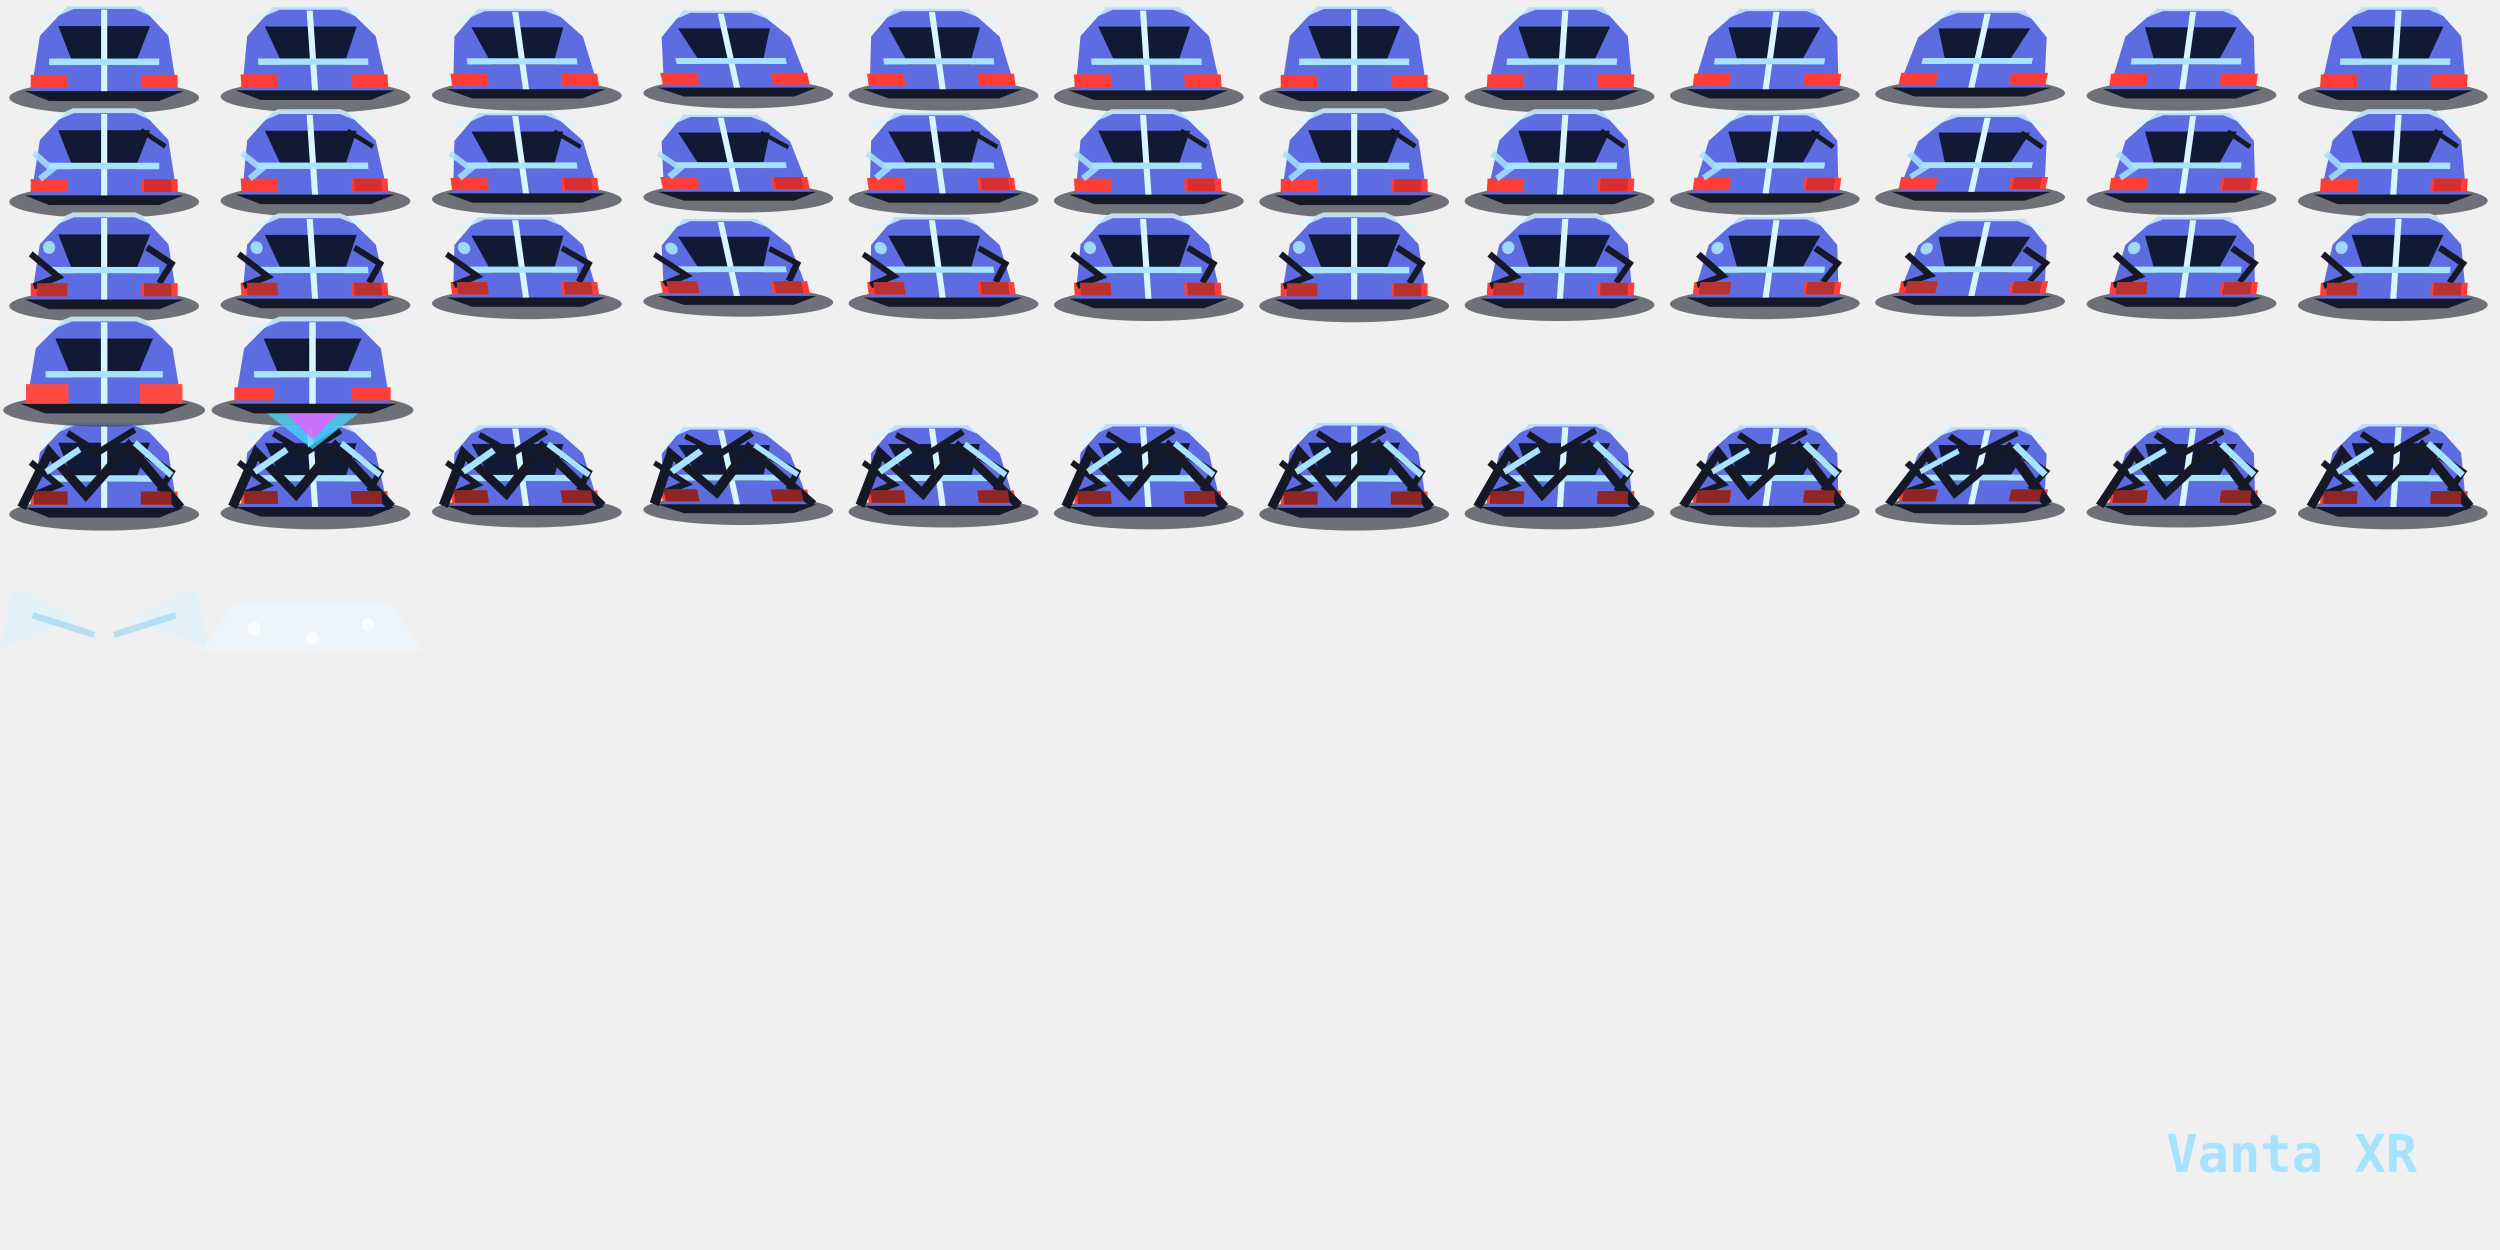
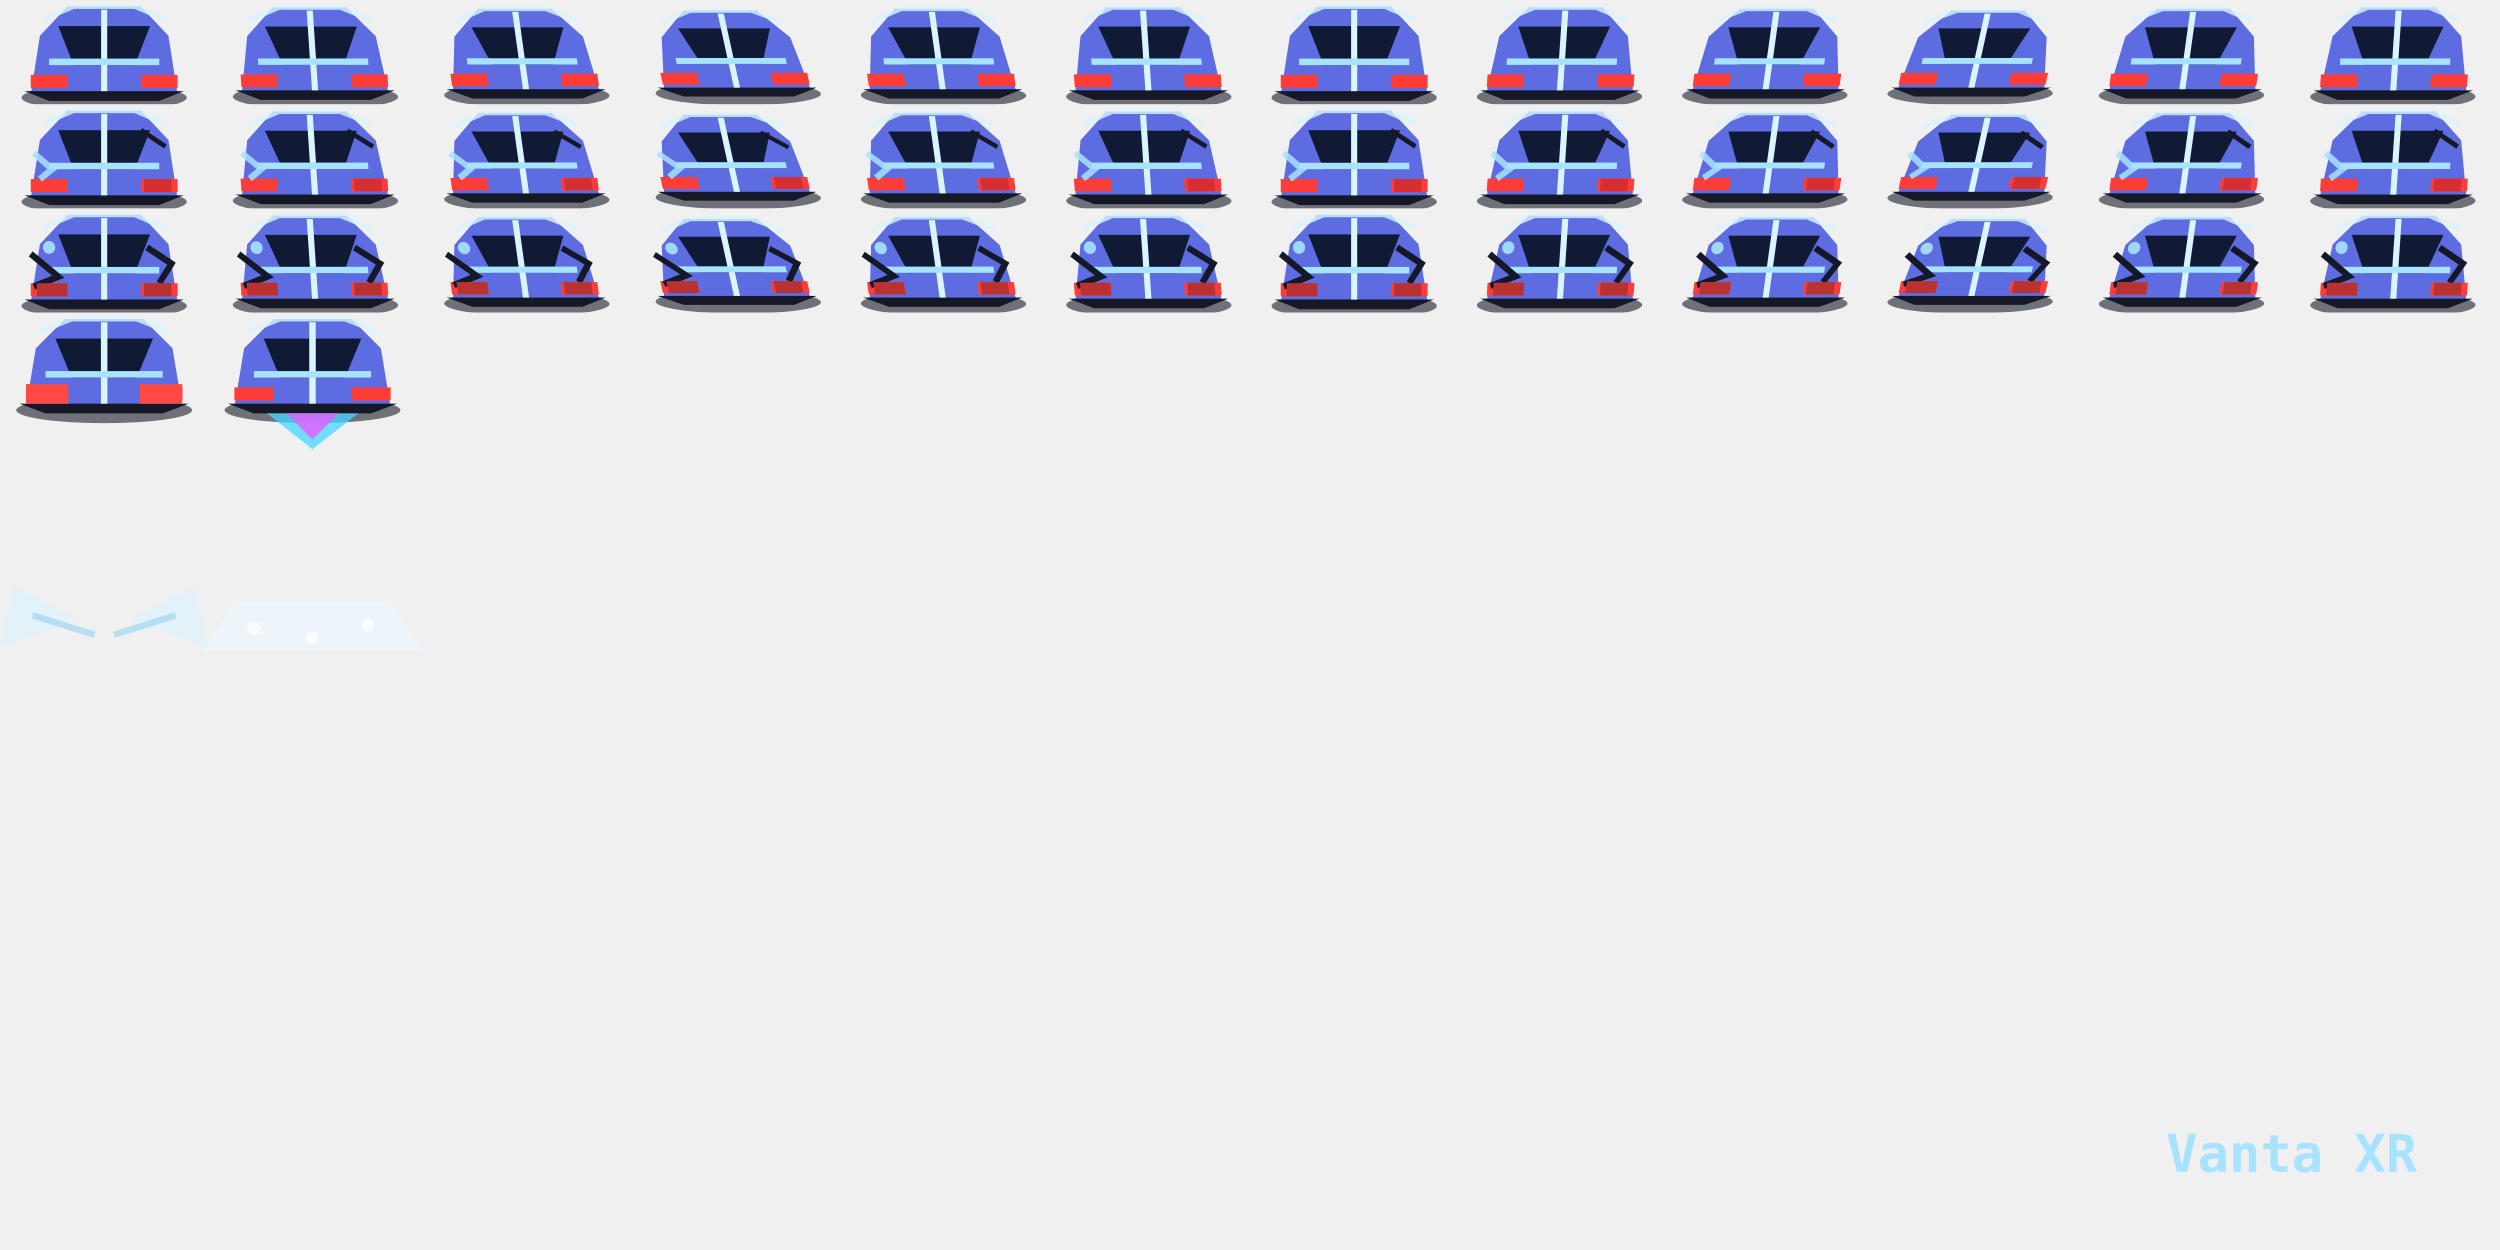
<svg xmlns="http://www.w3.org/2000/svg" width="768" height="384" viewBox="0 0 768 384" role="img" aria-label="Vanta XR production car sprite sheet">
  <rect width="768" height="384" fill="none" />
  <defs>
+     <clipPath id="car-cell-0">
+       <rect x="0" y="0" width="64" height="32" />
+     </clipPath>
+     <clipPath id="car-cell-1">
+       <rect x="64" y="0" width="64" height="32" />
+     </clipPath>
+     <clipPath id="car-cell-2">
+       <rect x="128" y="0" width="64" height="32" />
+     </clipPath>
+     <clipPath id="car-cell-3">
+       <rect x="192" y="0" width="64" height="32" />
+     </clipPath>
+     <clipPath id="car-cell-4">
+       <rect x="256" y="0" width="64" height="32" />
+     </clipPath>
+     <clipPath id="car-cell-5">
+       <rect x="320" y="0" width="64" height="32" />
+     </clipPath>
+     <clipPath id="car-cell-6">
+       <rect x="384" y="0" width="64" height="32" />
+     </clipPath>
+     <clipPath id="car-cell-7">
+       <rect x="448" y="0" width="64" height="32" />
+     </clipPath>
+     <clipPath id="car-cell-8">
+       <rect x="512" y="0" width="64" height="32" />
+     </clipPath>
+     <clipPath id="car-cell-9">
+       <rect x="576" y="0" width="64" height="32" />
+     </clipPath>
+     <clipPath id="car-cell-10">
+       <rect x="640" y="0" width="64" height="32" />
+     </clipPath>
+     <clipPath id="car-cell-11">
+       <rect x="704" y="0" width="64" height="32" />
+     </clipPath>
+     <clipPath id="car-cell-12">
+       <rect x="0" y="32" width="64" height="32" />
+     </clipPath>
+     <clipPath id="car-cell-13">
+       <rect x="64" y="32" width="64" height="32" />
+     </clipPath>
+     <clipPath id="car-cell-14">
+       <rect x="128" y="32" width="64" height="32" />
+     </clipPath>
+     <clipPath id="car-cell-15">
+       <rect x="192" y="32" width="64" height="32" />
+     </clipPath>
+     <clipPath id="car-cell-16">
+       <rect x="256" y="32" width="64" height="32" />
+     </clipPath>
+     <clipPath id="car-cell-17">
+       <rect x="320" y="32" width="64" height="32" />
+     </clipPath>
+     <clipPath id="car-cell-18">
+       <rect x="384" y="32" width="64" height="32" />
+     </clipPath>
+     <clipPath id="car-cell-19">
+       <rect x="448" y="32" width="64" height="32" />
+     </clipPath>
+     <clipPath id="car-cell-20">
+       <rect x="512" y="32" width="64" height="32" />
+     </clipPath>
+     <clipPath id="car-cell-21">
+       <rect x="576" y="32" width="64" height="32" />
+     </clipPath>
+     <clipPath id="car-cell-22">
+       <rect x="640" y="32" width="64" height="32" />
+     </clipPath>
+     <clipPath id="car-cell-23">
+       <rect x="704" y="32" width="64" height="32" />
+     </clipPath>
+     <clipPath id="car-cell-24">
+       <rect x="0" y="64" width="64" height="32" />
+     </clipPath>
+     <clipPath id="car-cell-25">
+       <rect x="64" y="64" width="64" height="32" />
+     </clipPath>
+     <clipPath id="car-cell-26">
+       <rect x="128" y="64" width="64" height="32" />
+     </clipPath>
+     <clipPath id="car-cell-27">
+       <rect x="192" y="64" width="64" height="32" />
+     </clipPath>
+     <clipPath id="car-cell-28">
+       <rect x="256" y="64" width="64" height="32" />
+     </clipPath>
+     <clipPath id="car-cell-29">
+       <rect x="320" y="64" width="64" height="32" />
+     </clipPath>
+     <clipPath id="car-cell-30">
+       <rect x="384" y="64" width="64" height="32" />
+     </clipPath>
+     <clipPath id="car-cell-31">
+       <rect x="448" y="64" width="64" height="32" />
+     </clipPath>
+     <clipPath id="car-cell-32">
+       <rect x="512" y="64" width="64" height="32" />
+     </clipPath>
+     <clipPath id="car-cell-33">
+       <rect x="576" y="64" width="64" height="32" />
+     </clipPath>
+     <clipPath id="car-cell-34">
+       <rect x="640" y="64" width="64" height="32" />
+     </clipPath>
+     <clipPath id="car-cell-35">
+       <rect x="704" y="64" width="64" height="32" />
+     </clipPath>
+     <clipPath id="car-cell-36">
+       <rect x="0" y="96" width="64" height="32" />
+     </clipPath>
+     <clipPath id="car-cell-37">
+       <rect x="64" y="96" width="64" height="32" />
+     </clipPath>
+     <clipPath id="car-cell-38">
+       <rect x="128" y="96" width="64" height="32" />
+     </clipPath>
+     <clipPath id="car-cell-39">
+       <rect x="192" y="96" width="64" height="32" />
+     </clipPath>
+     <clipPath id="car-cell-40">
+       <rect x="256" y="96" width="64" height="32" />
+     </clipPath>
+     <clipPath id="car-cell-41">
+       <rect x="320" y="96" width="64" height="32" />
+     </clipPath>
+     <clipPath id="car-cell-42">
+       <rect x="384" y="96" width="64" height="32" />
+     </clipPath>
+     <clipPath id="car-cell-43">
+       <rect x="448" y="96" width="64" height="32" />
+     </clipPath>
+     <clipPath id="car-cell-44">
+       <rect x="512" y="96" width="64" height="32" />
+     </clipPath>
+     <clipPath id="car-cell-45">
+       <rect x="576" y="96" width="64" height="32" />
+     </clipPath>
+     <clipPath id="car-cell-46">
+       <rect x="640" y="96" width="64" height="32" />
+     </clipPath>
+     <clipPath id="car-cell-47">
+       <rect x="704" y="96" width="64" height="32" />
+     </clipPath>
    <g id="shadow">
-       <ellipse cx="0" cy="14" rx="31" ry="5" fill="#10151f" opacity="0.58" />
+       <ellipse cx="0" cy="14" rx="27" ry="4" fill="#10151f" opacity="0.58" />
    </g>
    <g id="clean">
      <path d="M-24 13 L24 13 L21 -5 L12 -14 L-12 -14 L-21 -5 Z" fill="#5d6ce1" />
      <path d="M-15 -8 L15 -8 L10 4 L-10 4 Z" fill="#101a34" />
      <path d="M-9 -7 L9 -7 L6 3 L-6 3 Z" fill="#101a34" opacity="0.8" />
      <path d="M-24 7 L-12 7 L-12 11 L-24 11 Z" fill="#ff3d38" />
      <path d="M12 7 L24 7 L24 11 L12 11 Z" fill="#ff3d38" />
      <path d="M-26 12 L-18 15 L18 15 L26 12 Z" fill="#141827" />
      <path d="M0 -13 L0 12" stroke="#d9f5ff" stroke-width="2" />
      <path d="M-18 3 L18 3" stroke="#a7e3ff" stroke-width="2" />
      <path d="M-20 -10 L-10 -14 L10 -14 L20 -10" fill="none" stroke="#d9f5ff" stroke-width="1.5" opacity="0.8" />
    </g>
    <g id="dented">
      <use href="#clean" />
      <path d="M-23 -1 L-17 4 L-21 7" fill="none" stroke="#a7e3ff" stroke-width="2" opacity="0.85" />
      <path d="M12 -8 L20 -3" stroke="#141827" stroke-width="1.5" />
      <rect x="13" y="7" width="9" height="4" fill="#d72f31" />
    </g>
    <g id="battered">
      <use href="#clean" />
      <path d="M-24 -2 L-15 5 L-23 8" fill="none" stroke="#141827" stroke-width="2" />
      <path d="M14 -4 L22 1 L18 7" fill="none" stroke="#141827" stroke-width="2" />
      <circle cx="-18" cy="-4" r="2" fill="#a7e3ff" opacity="0.9" />
      <rect x="-22" y="7" width="10" height="4" fill="#b83232" />
      <rect x="13" y="7" width="9" height="4" fill="#b83232" />
    </g>
    <g id="totaled">
      <use href="#battered" />
      <path d="M-27 12 L-18 -5 L-6 8 L8 -7 L25 12" fill="none" stroke="#141827" stroke-width="3" />
      <path d="M-19 1 L-8 -6 M10 -8 L22 2" stroke="#a7e3ff" stroke-width="2" />
      <path d="M-12 -11 L-2 -5 L10 -12" fill="none" stroke="#141827" stroke-width="2" />
      <rect x="-23" y="7" width="11" height="4" fill="#8f2626" />
      <rect x="12" y="7" width="10" height="4" fill="#8f2626" />
    </g>
    <g id="brake">
      <use href="#clean" />
      <rect x="-24" y="6" width="13" height="6" fill="#ff4a44" />
      <rect x="11" y="6" width="13" height="6" fill="#ff4a44" />
    </g>
    <g id="nitro">
      <use href="#clean" />
      <path d="M-14 15 L0 26 L14 15 Z" fill="#44d7ff" opacity="0.75" />
      <path d="M-8 15 L0 23 L8 15 Z" fill="#e75cff" opacity="0.8" />
    </g>
    <g id="wet-trail">
      <path d="M-28 4 L-8 14 L-32 23 Z" fill="#d8f4ff" opacity="0.55" />
      <path d="M28 4 L8 14 L32 23 Z" fill="#d8f4ff" opacity="0.55" />
      <path d="M-22 13 L-3 19 M22 13 L3 19" stroke="#9fd7ef" stroke-width="2" opacity="0.7" />
    </g>
    <g id="snow-trail">
      <path d="M-24 9 L24 9 L34 24 L-34 24 Z" fill="#edf7ff" opacity="0.64" />
      <circle cx="-18" cy="17" r="2" fill="#ffffff" opacity="0.7" />
      <circle cx="0" cy="20" r="2" fill="#ffffff" opacity="0.7" />
      <circle cx="17" cy="16" r="2" fill="#ffffff" opacity="0.7" />
    </g>
  </defs>
-   <g transform="translate(32 16) scale(0.94 1) skewX(0)">
-     <use href="#shadow" />
-     <use href="#clean" />
-   </g>
-   <g transform="translate(96 16) scale(0.94 0.98) skewX(4)">
-     <use href="#shadow" />
-     <use href="#clean" />
-   </g>
-   <g transform="translate(160 16) scale(0.94 0.95) skewX(8)">
-     <use href="#shadow" />
-     <use href="#clean" />
-   </g>
-   <g transform="translate(224 16) scale(0.94 0.91) skewX(12)">
-     <use href="#shadow" />
-     <use href="#clean" />
-   </g>
-   <g transform="translate(288 16) scale(0.94 0.95) skewX(8)">
-     <use href="#shadow" />
-     <use href="#clean" />
-   </g>
-   <g transform="translate(352 16) scale(0.94 0.98) skewX(4)">
-     <use href="#shadow" />
-     <use href="#clean" />
-   </g>
-   <g transform="translate(416 16) scale(0.94 1) skewX(0)">
-     <use href="#shadow" />
-     <use href="#clean" />
-   </g>
-   <g transform="translate(480 16) scale(0.94 0.98) skewX(-4)">
-     <use href="#shadow" />
-     <use href="#clean" />
-   </g>
-   <g transform="translate(544 16) scale(0.94 0.95) skewX(-8)">
-     <use href="#shadow" />
-     <use href="#clean" />
-   </g>
-   <g transform="translate(608 16) scale(0.94 0.91) skewX(-12)">
-     <use href="#shadow" />
-     <use href="#clean" />
-   </g>
-   <g transform="translate(672 16) scale(0.94 0.95) skewX(-8)">
-     <use href="#shadow" />
-     <use href="#clean" />
-   </g>
-   <g transform="translate(736 16) scale(0.94 0.98) skewX(-4)">
-     <use href="#shadow" />
-     <use href="#clean" />
-   </g>
-   <g transform="translate(32 48) scale(0.94 1) skewX(0)">
-     <use href="#shadow" />
-     <use href="#dented" />
-   </g>
-   <g transform="translate(96 48) scale(0.94 0.98) skewX(4)">
-     <use href="#shadow" />
-     <use href="#dented" />
-   </g>
-   <g transform="translate(160 48) scale(0.94 0.95) skewX(8)">
-     <use href="#shadow" />
-     <use href="#dented" />
-   </g>
-   <g transform="translate(224 48) scale(0.94 0.91) skewX(12)">
-     <use href="#shadow" />
-     <use href="#dented" />
-   </g>
-   <g transform="translate(288 48) scale(0.94 0.95) skewX(8)">
-     <use href="#shadow" />
-     <use href="#dented" />
-   </g>
-   <g transform="translate(352 48) scale(0.94 0.98) skewX(4)">
-     <use href="#shadow" />
-     <use href="#dented" />
-   </g>
-   <g transform="translate(416 48) scale(0.94 1) skewX(0)">
-     <use href="#shadow" />
-     <use href="#dented" />
-   </g>
-   <g transform="translate(480 48) scale(0.94 0.98) skewX(-4)">
-     <use href="#shadow" />
-     <use href="#dented" />
-   </g>
-   <g transform="translate(544 48) scale(0.94 0.95) skewX(-8)">
-     <use href="#shadow" />
-     <use href="#dented" />
-   </g>
-   <g transform="translate(608 48) scale(0.94 0.91) skewX(-12)">
-     <use href="#shadow" />
-     <use href="#dented" />
-   </g>
-   <g transform="translate(672 48) scale(0.94 0.95) skewX(-8)">
-     <use href="#shadow" />
-     <use href="#dented" />
-   </g>
-   <g transform="translate(736 48) scale(0.94 0.98) skewX(-4)">
-     <use href="#shadow" />
-     <use href="#dented" />
-   </g>
-   <g transform="translate(32 80) scale(0.94 1) skewX(0)">
-     <use href="#shadow" />
-     <use href="#battered" />
-   </g>
-   <g transform="translate(96 80) scale(0.94 0.98) skewX(4)">
-     <use href="#shadow" />
-     <use href="#battered" />
-   </g>
-   <g transform="translate(160 80) scale(0.94 0.95) skewX(8)">
-     <use href="#shadow" />
-     <use href="#battered" />
-   </g>
-   <g transform="translate(224 80) scale(0.94 0.91) skewX(12)">
-     <use href="#shadow" />
-     <use href="#battered" />
-   </g>
-   <g transform="translate(288 80) scale(0.94 0.95) skewX(8)">
-     <use href="#shadow" />
-     <use href="#battered" />
-   </g>
-   <g transform="translate(352 80) scale(0.94 0.98) skewX(4)">
-     <use href="#shadow" />
-     <use href="#battered" />
-   </g>
-   <g transform="translate(416 80) scale(0.94 1) skewX(0)">
-     <use href="#shadow" />
-     <use href="#battered" />
-   </g>
-   <g transform="translate(480 80) scale(0.94 0.98) skewX(-4)">
-     <use href="#shadow" />
-     <use href="#battered" />
-   </g>
-   <g transform="translate(544 80) scale(0.94 0.95) skewX(-8)">
-     <use href="#shadow" />
-     <use href="#battered" />
-   </g>
-   <g transform="translate(608 80) scale(0.94 0.91) skewX(-12)">
-     <use href="#shadow" />
-     <use href="#battered" />
-   </g>
-   <g transform="translate(672 80) scale(0.94 0.95) skewX(-8)">
-     <use href="#shadow" />
-     <use href="#battered" />
-   </g>
-   <g transform="translate(736 80) scale(0.94 0.98) skewX(-4)">
-     <use href="#shadow" />
-     <use href="#battered" />
-   </g>
-   <g transform="translate(32 144) scale(0.94 1) skewX(0)">
-     <use href="#shadow" />
-     <use href="#totaled" />
-   </g>
-   <g transform="translate(96 144) scale(0.94 0.98) skewX(4)">
-     <use href="#shadow" />
-     <use href="#totaled" />
-   </g>
-   <g transform="translate(160 144) scale(0.94 0.95) skewX(8)">
-     <use href="#shadow" />
-     <use href="#totaled" />
-   </g>
-   <g transform="translate(224 144) scale(0.94 0.91) skewX(12)">
-     <use href="#shadow" />
-     <use href="#totaled" />
-   </g>
-   <g transform="translate(288 144) scale(0.94 0.95) skewX(8)">
-     <use href="#shadow" />
-     <use href="#totaled" />
-   </g>
-   <g transform="translate(352 144) scale(0.94 0.98) skewX(4)">
-     <use href="#shadow" />
-     <use href="#totaled" />
-   </g>
-   <g transform="translate(416 144) scale(0.94 1) skewX(0)">
-     <use href="#shadow" />
-     <use href="#totaled" />
-   </g>
-   <g transform="translate(480 144) scale(0.94 0.98) skewX(-4)">
-     <use href="#shadow" />
-     <use href="#totaled" />
-   </g>
-   <g transform="translate(544 144) scale(0.94 0.95) skewX(-8)">
-     <use href="#shadow" />
-     <use href="#totaled" />
-   </g>
-   <g transform="translate(608 144) scale(0.94 0.91) skewX(-12)">
-     <use href="#shadow" />
-     <use href="#totaled" />
-   </g>
-   <g transform="translate(672 144) scale(0.94 0.95) skewX(-8)">
-     <use href="#shadow" />
-     <use href="#totaled" />
-   </g>
-   <g transform="translate(736 144) scale(0.94 0.98) skewX(-4)">
-     <use href="#shadow" />
-     <use href="#totaled" />
+   <g clip-path="url(#car-cell-0)">
+     <g transform="translate(32 16) scale(0.94 1) skewX(0)">
+       <use href="#shadow" />
+       <use href="#clean" />
+     </g>
+   </g>
+   <g clip-path="url(#car-cell-1)">
+     <g transform="translate(96 16) scale(0.94 0.98) skewX(4)">
+       <use href="#shadow" />
+       <use href="#clean" />
+     </g>
+   </g>
+   <g clip-path="url(#car-cell-2)">
+     <g transform="translate(160 16) scale(0.94 0.95) skewX(8)">
+       <use href="#shadow" />
+       <use href="#clean" />
+     </g>
+   </g>
+   <g clip-path="url(#car-cell-3)">
+     <g transform="translate(224 16) scale(0.94 0.91) skewX(12)">
+       <use href="#shadow" />
+       <use href="#clean" />
+     </g>
+   </g>
+   <g clip-path="url(#car-cell-4)">
+     <g transform="translate(288 16) scale(0.94 0.95) skewX(8)">
+       <use href="#shadow" />
+       <use href="#clean" />
+     </g>
+   </g>
+   <g clip-path="url(#car-cell-5)">
+     <g transform="translate(352 16) scale(0.94 0.98) skewX(4)">
+       <use href="#shadow" />
+       <use href="#clean" />
+     </g>
+   </g>
+   <g clip-path="url(#car-cell-6)">
+     <g transform="translate(416 16) scale(0.94 1) skewX(0)">
+       <use href="#shadow" />
+       <use href="#clean" />
+     </g>
+   </g>
+   <g clip-path="url(#car-cell-7)">
+     <g transform="translate(480 16) scale(0.94 0.98) skewX(-4)">
+       <use href="#shadow" />
+       <use href="#clean" />
+     </g>
+   </g>
+   <g clip-path="url(#car-cell-8)">
+     <g transform="translate(544 16) scale(0.94 0.95) skewX(-8)">
+       <use href="#shadow" />
+       <use href="#clean" />
+     </g>
+   </g>
+   <g clip-path="url(#car-cell-9)">
+     <g transform="translate(608 16) scale(0.94 0.91) skewX(-12)">
+       <use href="#shadow" />
+       <use href="#clean" />
+     </g>
+   </g>
+   <g clip-path="url(#car-cell-10)">
+     <g transform="translate(672 16) scale(0.94 0.95) skewX(-8)">
+       <use href="#shadow" />
+       <use href="#clean" />
+     </g>
+   </g>
+   <g clip-path="url(#car-cell-11)">
+     <g transform="translate(736 16) scale(0.94 0.98) skewX(-4)">
+       <use href="#shadow" />
+       <use href="#clean" />
+     </g>
+   </g>
+   <g clip-path="url(#car-cell-12)">
+     <g transform="translate(32 48) scale(0.94 1) skewX(0)">
+       <use href="#shadow" />
+       <use href="#dented" />
+     </g>
+   </g>
+   <g clip-path="url(#car-cell-13)">
+     <g transform="translate(96 48) scale(0.94 0.98) skewX(4)">
+       <use href="#shadow" />
+       <use href="#dented" />
+     </g>
+   </g>
+   <g clip-path="url(#car-cell-14)">
+     <g transform="translate(160 48) scale(0.94 0.95) skewX(8)">
+       <use href="#shadow" />
+       <use href="#dented" />
+     </g>
+   </g>
+   <g clip-path="url(#car-cell-15)">
+     <g transform="translate(224 48) scale(0.94 0.91) skewX(12)">
+       <use href="#shadow" />
+       <use href="#dented" />
+     </g>
+   </g>
+   <g clip-path="url(#car-cell-16)">
+     <g transform="translate(288 48) scale(0.94 0.95) skewX(8)">
+       <use href="#shadow" />
+       <use href="#dented" />
+     </g>
+   </g>
+   <g clip-path="url(#car-cell-17)">
+     <g transform="translate(352 48) scale(0.94 0.98) skewX(4)">
+       <use href="#shadow" />
+       <use href="#dented" />
+     </g>
+   </g>
+   <g clip-path="url(#car-cell-18)">
+     <g transform="translate(416 48) scale(0.94 1) skewX(0)">
+       <use href="#shadow" />
+       <use href="#dented" />
+     </g>
+   </g>
+   <g clip-path="url(#car-cell-19)">
+     <g transform="translate(480 48) scale(0.94 0.98) skewX(-4)">
+       <use href="#shadow" />
+       <use href="#dented" />
+     </g>
+   </g>
+   <g clip-path="url(#car-cell-20)">
+     <g transform="translate(544 48) scale(0.94 0.95) skewX(-8)">
+       <use href="#shadow" />
+       <use href="#dented" />
+     </g>
+   </g>
+   <g clip-path="url(#car-cell-21)">
+     <g transform="translate(608 48) scale(0.94 0.91) skewX(-12)">
+       <use href="#shadow" />
+       <use href="#dented" />
+     </g>
+   </g>
+   <g clip-path="url(#car-cell-22)">
+     <g transform="translate(672 48) scale(0.94 0.95) skewX(-8)">
+       <use href="#shadow" />
+       <use href="#dented" />
+     </g>
+   </g>
+   <g clip-path="url(#car-cell-23)">
+     <g transform="translate(736 48) scale(0.94 0.98) skewX(-4)">
+       <use href="#shadow" />
+       <use href="#dented" />
+     </g>
+   </g>
+   <g clip-path="url(#car-cell-24)">
+     <g transform="translate(32 80) scale(0.94 1) skewX(0)">
+       <use href="#shadow" />
+       <use href="#battered" />
+     </g>
+   </g>
+   <g clip-path="url(#car-cell-25)">
+     <g transform="translate(96 80) scale(0.94 0.98) skewX(4)">
+       <use href="#shadow" />
+       <use href="#battered" />
+     </g>
+   </g>
+   <g clip-path="url(#car-cell-26)">
+     <g transform="translate(160 80) scale(0.94 0.95) skewX(8)">
+       <use href="#shadow" />
+       <use href="#battered" />
+     </g>
+   </g>
+   <g clip-path="url(#car-cell-27)">
+     <g transform="translate(224 80) scale(0.94 0.91) skewX(12)">
+       <use href="#shadow" />
+       <use href="#battered" />
+     </g>
+   </g>
+   <g clip-path="url(#car-cell-28)">
+     <g transform="translate(288 80) scale(0.94 0.95) skewX(8)">
+       <use href="#shadow" />
+       <use href="#battered" />
+     </g>
+   </g>
+   <g clip-path="url(#car-cell-29)">
+     <g transform="translate(352 80) scale(0.94 0.98) skewX(4)">
+       <use href="#shadow" />
+       <use href="#battered" />
+     </g>
+   </g>
+   <g clip-path="url(#car-cell-30)">
+     <g transform="translate(416 80) scale(0.94 1) skewX(0)">
+       <use href="#shadow" />
+       <use href="#battered" />
+     </g>
+   </g>
+   <g clip-path="url(#car-cell-31)">
+     <g transform="translate(480 80) scale(0.94 0.98) skewX(-4)">
+       <use href="#shadow" />
+       <use href="#battered" />
+     </g>
+   </g>
+   <g clip-path="url(#car-cell-32)">
+     <g transform="translate(544 80) scale(0.94 0.95) skewX(-8)">
+       <use href="#shadow" />
+       <use href="#battered" />
+     </g>
+   </g>
+   <g clip-path="url(#car-cell-33)">
+     <g transform="translate(608 80) scale(0.94 0.91) skewX(-12)">
+       <use href="#shadow" />
+       <use href="#battered" />
+     </g>
+   </g>
+   <g clip-path="url(#car-cell-34)">
+     <g transform="translate(672 80) scale(0.94 0.95) skewX(-8)">
+       <use href="#shadow" />
+       <use href="#battered" />
+     </g>
+   </g>
+   <g clip-path="url(#car-cell-35)">
+     <g transform="translate(736 80) scale(0.94 0.98) skewX(-4)">
+       <use href="#shadow" />
+       <use href="#battered" />
+     </g>
+   </g>
+   <g clip-path="url(#car-cell-36)">
+     <g transform="translate(32 144) scale(0.94 1) skewX(0)">
+       <use href="#shadow" />
+       <use href="#totaled" />
+     </g>
+   </g>
+   <g clip-path="url(#car-cell-37)">
+     <g transform="translate(96 144) scale(0.94 0.98) skewX(4)">
+       <use href="#shadow" />
+       <use href="#totaled" />
+     </g>
+   </g>
+   <g clip-path="url(#car-cell-38)">
+     <g transform="translate(160 144) scale(0.94 0.95) skewX(8)">
+       <use href="#shadow" />
+       <use href="#totaled" />
+     </g>
+   </g>
+   <g clip-path="url(#car-cell-39)">
+     <g transform="translate(224 144) scale(0.94 0.91) skewX(12)">
+       <use href="#shadow" />
+       <use href="#totaled" />
+     </g>
+   </g>
+   <g clip-path="url(#car-cell-40)">
+     <g transform="translate(288 144) scale(0.94 0.95) skewX(8)">
+       <use href="#shadow" />
+       <use href="#totaled" />
+     </g>
+   </g>
+   <g clip-path="url(#car-cell-41)">
+     <g transform="translate(352 144) scale(0.94 0.98) skewX(4)">
+       <use href="#shadow" />
+       <use href="#totaled" />
+     </g>
+   </g>
+   <g clip-path="url(#car-cell-42)">
+     <g transform="translate(416 144) scale(0.94 1) skewX(0)">
+       <use href="#shadow" />
+       <use href="#totaled" />
+     </g>
+   </g>
+   <g clip-path="url(#car-cell-43)">
+     <g transform="translate(480 144) scale(0.94 0.98) skewX(-4)">
+       <use href="#shadow" />
+       <use href="#totaled" />
+     </g>
+   </g>
+   <g clip-path="url(#car-cell-44)">
+     <g transform="translate(544 144) scale(0.94 0.95) skewX(-8)">
+       <use href="#shadow" />
+       <use href="#totaled" />
+     </g>
+   </g>
+   <g clip-path="url(#car-cell-45)">
+     <g transform="translate(608 144) scale(0.94 0.91) skewX(-12)">
+       <use href="#shadow" />
+       <use href="#totaled" />
+     </g>
+   </g>
+   <g clip-path="url(#car-cell-46)">
+     <g transform="translate(672 144) scale(0.94 0.95) skewX(-8)">
+       <use href="#shadow" />
+       <use href="#totaled" />
+     </g>
+   </g>
+   <g clip-path="url(#car-cell-47)">
+     <g transform="translate(736 144) scale(0.94 0.98) skewX(-4)">
+       <use href="#shadow" />
+       <use href="#totaled" />
+     </g>
  </g>
  <g transform="translate(32 112)">
    <use href="#shadow" />
    <use href="#brake" />
  </g>
  <g transform="translate(96 112)">
    <use href="#shadow" />
    <use href="#nitro" />
  </g>
  <g transform="translate(32 176)">
    <use href="#wet-trail" />
  </g>
  <g transform="translate(96 176)">
    <use href="#snow-trail" />
  </g>
  <text x="704" y="360" text-anchor="middle" font-family="monospace" font-size="16" font-weight="700" fill="#a7e3ff">Vanta XR</text>
</svg>
